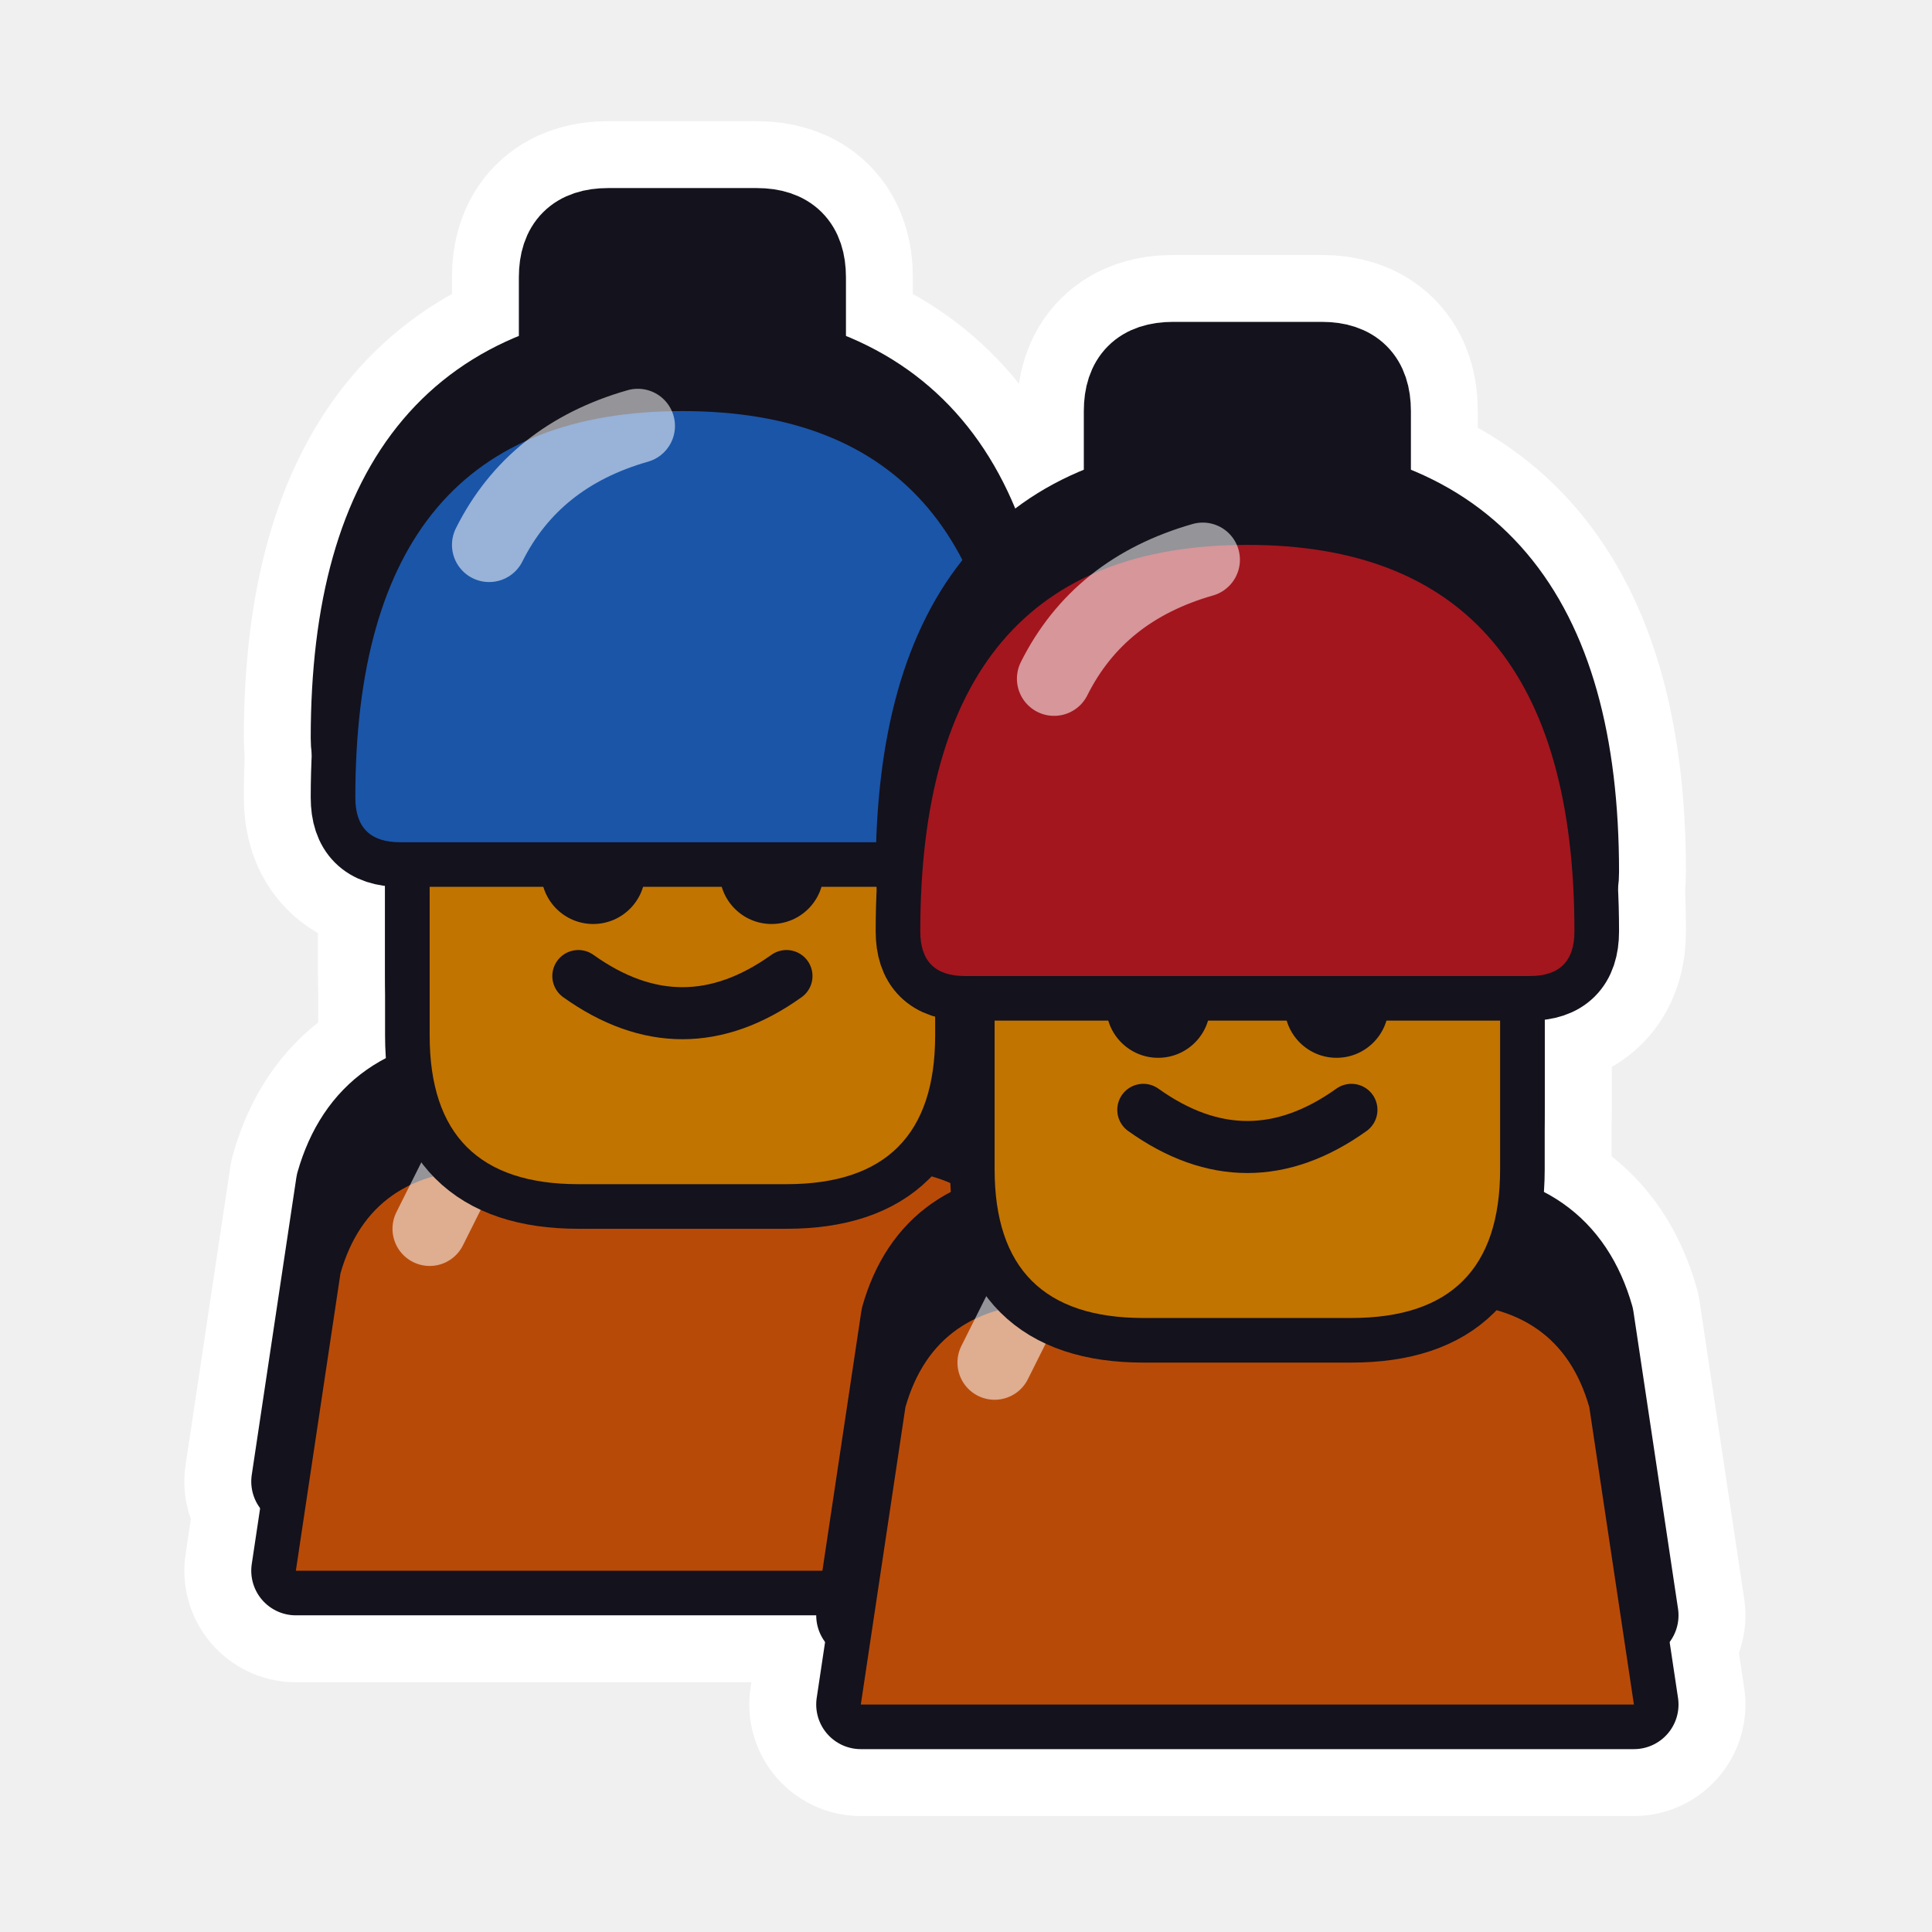
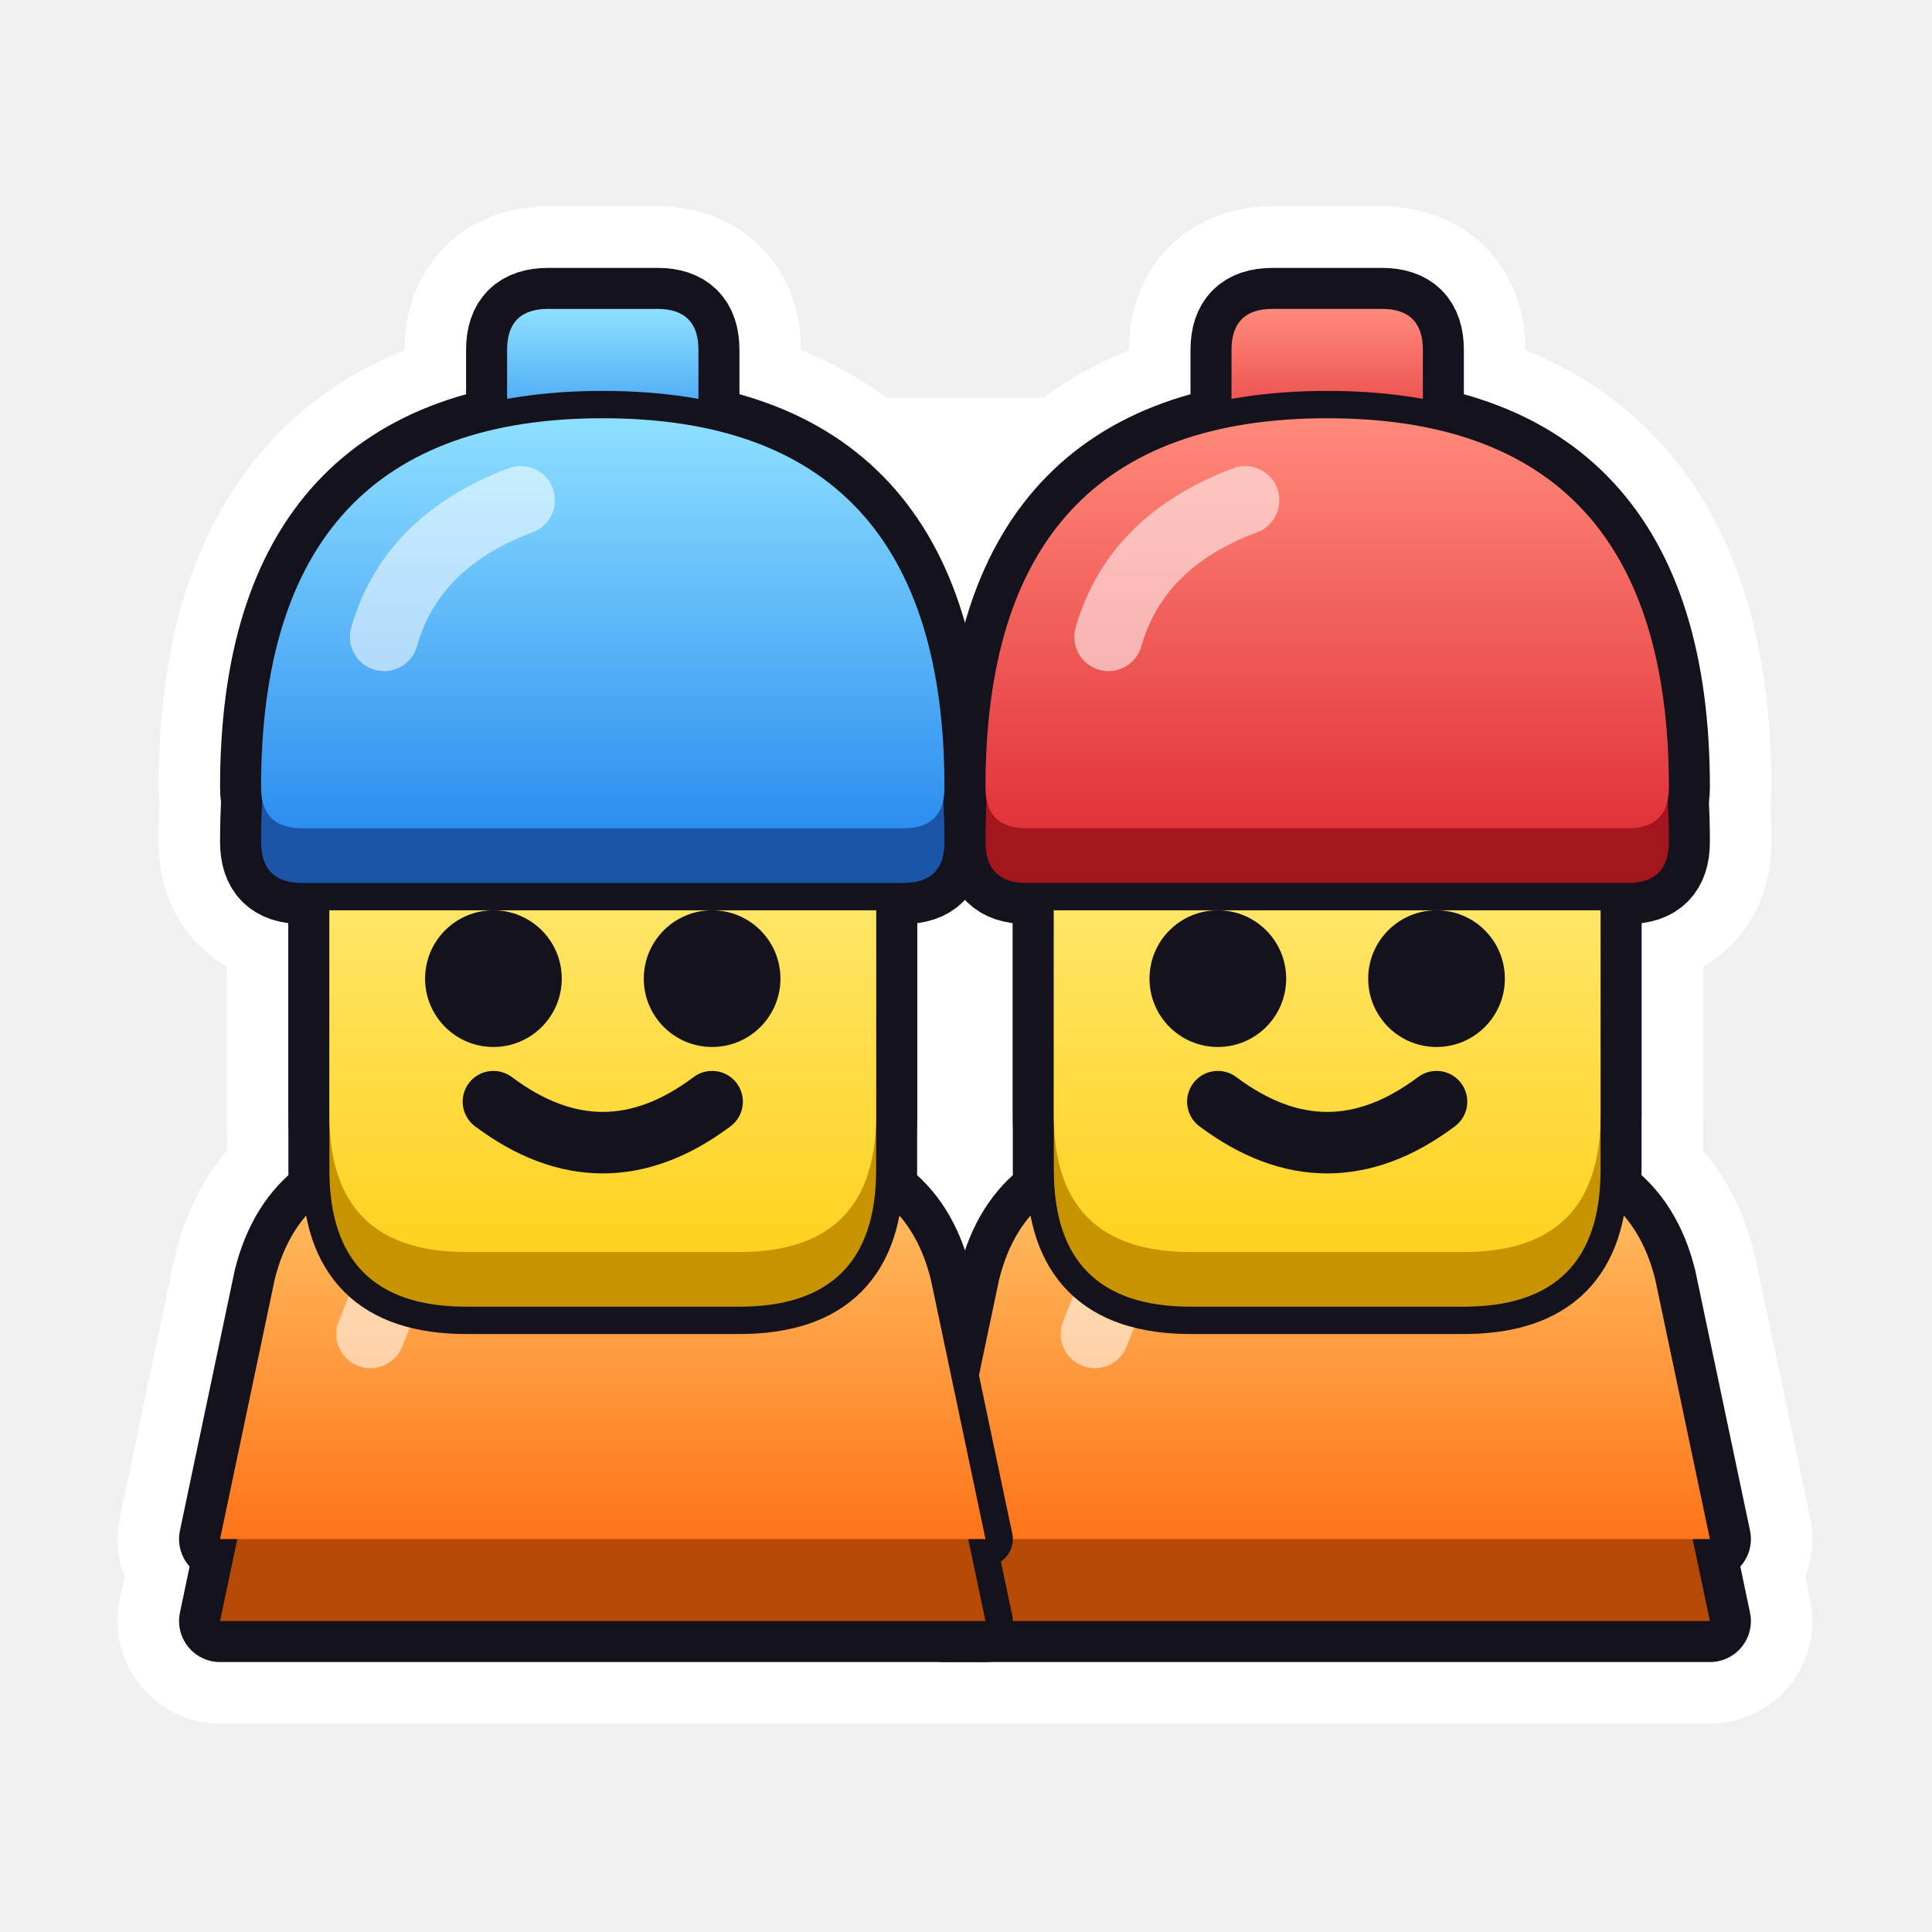
- <svg xmlns="http://www.w3.org/2000/svg" viewBox="-31.8 -29.3 259.9 259.9" width="128" height="128">
-   <defs />
-   <path d="M8.0 170.0 L14.0 130.0 Q18.0 116.0 34.0 116.0 L86.0 116.0 Q102.0 116.0 106.0 130.0 L112.0 170.0 Z" transform="translate(0,0)" fill="#fff" stroke="#fff" stroke-width="30" stroke-linejoin="round" />
-   <path d="M8.0 170.0 L14.0 130.0 Q18.0 116.0 34.0 116.0 L86.0 116.0 Q102.0 116.0 106.0 130.0 L112.0 170.0 Z" transform="translate(0,12)" fill="#fff" stroke="#fff" stroke-width="30" stroke-linejoin="round" />
-   <path d="M46.0 44.0 L74.0 44.0 Q94.0 44.0 94.0 64.0 L94.0 102.0 Q94.0 122.0 74.0 122.0 L46.0 122.0 Q26.0 122.0 26.0 102.0 L26.0 64.0 Q26.0 44.0 46.0 44.0 Z" transform="translate(0,0)" fill="#fff" stroke="#fff" stroke-width="30" stroke-linejoin="round" />
-   <path d="M46.0 44.0 L74.0 44.0 Q94.0 44.0 94.0 64.0 L94.0 102.0 Q94.0 122.0 74.0 122.0 L46.0 122.0 Q26.0 122.0 26.0 102.0 L26.0 64.0 Q26.0 44.0 46.0 44.0 Z" transform="translate(0,8)" fill="#fff" stroke="#fff" stroke-width="30" stroke-linejoin="round" />
-   <path d="M50.0 2.0 L70.0 2.0 Q76.0 2.0 76.0 8.0 L76.0 18.0 Q76.0 24.0 70.0 24.0 L50.0 24.0 Q44.0 24.0 44.0 18.0 L44.0 8.0 Q44.0 2.0 50.0 2.0 Z" transform="translate(0,0)" fill="#fff" stroke="#fff" stroke-width="30" stroke-linejoin="round" />
-   <path d="M16.0 70.0 Q16.0 18.0 60.0 18.0 Q104.0 18.0 104.0 70.0 Q104.0 76.0 98.0 76.0 L22.0 76.0 Q16.0 76.0 16.0 70.0 Z" transform="translate(0,0)" fill="#fff" stroke="#fff" stroke-width="30" stroke-linejoin="round" />
-   <path d="M16.0 70.0 Q16.0 18.0 60.0 18.0 Q104.0 18.0 104.0 70.0 Q104.0 76.0 98.0 76.0 L22.0 76.0 Q16.0 76.0 16.0 70.0 Z" transform="translate(0,8)" fill="#fff" stroke="#fff" stroke-width="30" stroke-linejoin="round" />
-   <path d="M84.0 188.0 L90.0 148.0 Q94.0 134.0 110.0 134.0 L162.0 134.0 Q178.0 134.0 182.0 148.0 L188.0 188.0 Z" transform="translate(0,0)" fill="#fff" stroke="#fff" stroke-width="30" stroke-linejoin="round" />
-   <path d="M84.0 188.0 L90.0 148.0 Q94.0 134.0 110.0 134.0 L162.0 134.0 Q178.0 134.0 182.0 148.0 L188.0 188.0 Z" transform="translate(0,12)" fill="#fff" stroke="#fff" stroke-width="30" stroke-linejoin="round" />
-   <path d="M122.0 62.0 L150.0 62.0 Q170.0 62.0 170.0 82.0 L170.0 120.0 Q170.0 140.0 150.0 140.0 L122.0 140.0 Q102.0 140.0 102.0 120.0 L102.0 82.0 Q102.0 62.0 122.0 62.0 Z" transform="translate(0,0)" fill="#fff" stroke="#fff" stroke-width="30" stroke-linejoin="round" />
-   <path d="M122.0 62.0 L150.0 62.0 Q170.0 62.0 170.0 82.0 L170.0 120.0 Q170.0 140.0 150.0 140.0 L122.0 140.0 Q102.0 140.0 102.0 120.0 L102.0 82.0 Q102.0 62.0 122.0 62.0 Z" transform="translate(0,8)" fill="#fff" stroke="#fff" stroke-width="30" stroke-linejoin="round" />
-   <path d="M126.0 20.0 L146.0 20.0 Q152.0 20.0 152.0 26.0 L152.0 36.0 Q152.0 42.0 146.0 42.0 L126.0 42.0 Q120.0 42.0 120.0 36.0 L120.0 26.0 Q120.0 20.0 126.0 20.0 Z" transform="translate(0,0)" fill="#fff" stroke="#fff" stroke-width="30" stroke-linejoin="round" />
-   <path d="M92.0 88.0 Q92.0 36.0 136.0 36.0 Q180.0 36.0 180.0 88.0 Q180.0 94.0 174.0 94.0 L98.0 94.0 Q92.0 94.0 92.0 88.0 Z" transform="translate(0,0)" fill="#fff" stroke="#fff" stroke-width="30" stroke-linejoin="round" />
-   <path d="M92.0 88.0 Q92.0 36.0 136.0 36.0 Q180.0 36.0 180.0 88.0 Q180.0 94.0 174.0 94.0 L98.0 94.0 Q92.0 94.0 92.0 88.0 Z" transform="translate(0,8)" fill="#fff" stroke="#fff" stroke-width="30" stroke-linejoin="round" />
-   <path d="M8.0 170.0 L14.0 130.0 Q18.0 116.0 34.0 116.0 L86.0 116.0 Q102.0 116.0 106.0 130.0 L112.0 170.0 Z" transform="translate(0,12)" fill="#14121C" stroke="#14121C" stroke-width="12" stroke-linejoin="round" />
-   <path d="M8.0 170.0 L14.0 130.0 Q18.0 116.0 34.0 116.0 L86.0 116.0 Q102.0 116.0 106.0 130.0 L112.0 170.0 Z" transform="translate(0,0)" fill="#14121C" stroke="#14121C" stroke-width="12" stroke-linejoin="round" />
-   <path d="M8.0 170.0 L14.0 130.0 Q18.0 116.0 34.0 116.0 L86.0 116.0 Q102.0 116.0 106.0 130.0 L112.0 170.0 Z" transform="translate(0,12)" fill="#B84A08" />
-   <path d="M8.0 170.0 L14.0 130.0 Q18.0 116.0 34.0 116.0 L86.0 116.0 Q102.0 116.0 106.0 130.0 L112.0 170.0 Z" transform="translate(0,0)" fill="url(#g0)" />
-   <path d="M26.0 136.0 L30.0 128.0" fill="none" stroke="#fff" stroke-opacity="0.55" stroke-width="10" stroke-linecap="round" stroke-linejoin="round" />
-   <path d="M46.0 44.0 L74.0 44.0 Q94.0 44.0 94.0 64.0 L94.0 102.0 Q94.0 122.0 74.0 122.0 L46.0 122.0 Q26.0 122.0 26.0 102.0 L26.0 64.0 Q26.0 44.0 46.0 44.0 Z" transform="translate(0,8)" fill="#14121C" stroke="#14121C" stroke-width="12" stroke-linejoin="round" />
-   <path d="M46.0 44.0 L74.0 44.0 Q94.0 44.0 94.0 64.0 L94.0 102.0 Q94.0 122.0 74.0 122.0 L46.0 122.0 Q26.0 122.0 26.0 102.0 L26.0 64.0 Q26.0 44.0 46.0 44.0 Z" transform="translate(0,0)" fill="#14121C" stroke="#14121C" stroke-width="12" stroke-linejoin="round" />
-   <path d="M46.0 44.0 L74.0 44.0 Q94.0 44.0 94.0 64.0 L94.0 102.0 Q94.0 122.0 74.0 122.0 L46.0 122.0 Q26.0 122.0 26.0 102.0 L26.0 64.0 Q26.0 44.0 46.0 44.0 Z" transform="translate(0,8)" fill="#C27400" />
-   <path d="M46.0 44.0 L74.0 44.0 Q94.0 44.0 94.0 64.0 L94.0 102.0 Q94.0 122.0 74.0 122.0 L46.0 122.0 Q26.0 122.0 26.0 102.0 L26.0 64.0 Q26.0 44.0 46.0 44.0 Z" transform="translate(0,0)" fill="url(#g1)" />
-   <circle cx="48" cy="88" r="7" fill="#14121C" />
-   <circle cx="72" cy="88" r="7" fill="#14121C" />
-   <path d="M46.0 102.0 Q60.0 112.0 74.0 102.0" fill="none" stroke="#14121C" stroke-width="7" stroke-linecap="round" stroke-linejoin="round" />
-   <path d="M50.0 2.0 L70.0 2.0 Q76.0 2.0 76.0 8.0 L76.0 18.0 Q76.0 24.0 70.0 24.0 L50.0 24.0 Q44.0 24.0 44.0 18.0 L44.0 8.0 Q44.0 2.0 50.0 2.0 Z" transform="translate(0,0)" fill="#14121C" stroke="#14121C" stroke-width="12" stroke-linejoin="round" />
-   <path d="M50.0 2.0 L70.0 2.0 Q76.0 2.0 76.0 8.0 L76.0 18.0 Q76.0 24.0 70.0 24.0 L50.0 24.0 Q44.0 24.0 44.0 18.0 L44.0 8.0 Q44.0 2.0 50.0 2.0 Z" transform="translate(0,0)" fill="url(#g2)" />
-   <path d="M16.0 70.0 Q16.0 18.0 60.0 18.0 Q104.0 18.0 104.0 70.0 Q104.0 76.0 98.0 76.0 L22.0 76.0 Q16.0 76.0 16.0 70.0 Z" transform="translate(0,8)" fill="#14121C" stroke="#14121C" stroke-width="12" stroke-linejoin="round" />
-   <path d="M16.0 70.0 Q16.0 18.0 60.0 18.0 Q104.0 18.0 104.0 70.0 Q104.0 76.0 98.0 76.0 L22.0 76.0 Q16.0 76.0 16.0 70.0 Z" transform="translate(0,0)" fill="#14121C" stroke="#14121C" stroke-width="12" stroke-linejoin="round" />
-   <path d="M16.0 70.0 Q16.0 18.0 60.0 18.0 Q104.0 18.0 104.0 70.0 Q104.0 76.0 98.0 76.0 L22.0 76.0 Q16.0 76.0 16.0 70.0 Z" transform="translate(0,8)" fill="#1A55A8" />
-   <path d="M16.0 70.0 Q16.0 18.0 60.0 18.0 Q104.0 18.0 104.0 70.0 Q104.0 76.0 98.0 76.0 L22.0 76.0 Q16.0 76.0 16.0 70.0 Z" transform="translate(0,0)" fill="url(#g3)" />
-   <path d="M34.0 44.0 Q40.0 32.0 54.0 28.0" fill="none" stroke="#fff" stroke-opacity="0.55" stroke-width="10" stroke-linecap="round" stroke-linejoin="round" />
-   <path d="M84.0 188.0 L90.0 148.0 Q94.0 134.0 110.0 134.0 L162.0 134.0 Q178.0 134.0 182.0 148.0 L188.0 188.0 Z" transform="translate(0,12)" fill="#14121C" stroke="#14121C" stroke-width="12" stroke-linejoin="round" />
-   <path d="M84.0 188.0 L90.0 148.0 Q94.0 134.0 110.0 134.0 L162.0 134.0 Q178.0 134.0 182.0 148.0 L188.0 188.0 Z" transform="translate(0,0)" fill="#14121C" stroke="#14121C" stroke-width="12" stroke-linejoin="round" />
-   <path d="M84.0 188.0 L90.0 148.0 Q94.0 134.0 110.0 134.0 L162.0 134.0 Q178.0 134.0 182.0 148.0 L188.0 188.0 Z" transform="translate(0,12)" fill="#B84A08" />
-   <path d="M84.0 188.0 L90.0 148.0 Q94.0 134.0 110.0 134.0 L162.0 134.0 Q178.0 134.0 182.0 148.0 L188.0 188.0 Z" transform="translate(0,0)" fill="url(#g4)" />
-   <path d="M102.0 154.0 L106.0 146.0" fill="none" stroke="#fff" stroke-opacity="0.55" stroke-width="10" stroke-linecap="round" stroke-linejoin="round" />
-   <path d="M122.0 62.0 L150.0 62.0 Q170.0 62.0 170.0 82.0 L170.0 120.0 Q170.0 140.0 150.0 140.0 L122.0 140.0 Q102.0 140.0 102.0 120.0 L102.0 82.0 Q102.0 62.0 122.0 62.0 Z" transform="translate(0,8)" fill="#14121C" stroke="#14121C" stroke-width="12" stroke-linejoin="round" />
-   <path d="M122.0 62.0 L150.0 62.0 Q170.0 62.0 170.0 82.0 L170.0 120.0 Q170.0 140.0 150.0 140.0 L122.0 140.0 Q102.0 140.0 102.0 120.0 L102.0 82.0 Q102.0 62.0 122.0 62.0 Z" transform="translate(0,0)" fill="#14121C" stroke="#14121C" stroke-width="12" stroke-linejoin="round" />
-   <path d="M122.0 62.0 L150.0 62.0 Q170.0 62.0 170.0 82.0 L170.0 120.0 Q170.0 140.0 150.0 140.0 L122.0 140.0 Q102.0 140.0 102.0 120.0 L102.0 82.0 Q102.0 62.0 122.0 62.0 Z" transform="translate(0,8)" fill="#C27400" />
-   <path d="M122.0 62.0 L150.0 62.0 Q170.0 62.0 170.0 82.0 L170.0 120.0 Q170.0 140.0 150.0 140.0 L122.0 140.0 Q102.0 140.0 102.0 120.0 L102.0 82.0 Q102.0 62.0 122.0 62.0 Z" transform="translate(0,0)" fill="url(#g5)" />
-   <circle cx="124" cy="106" r="7" fill="#14121C" />
-   <circle cx="148" cy="106" r="7" fill="#14121C" />
-   <path d="M122.0 120.0 Q136.0 130.0 150.0 120.0" fill="none" stroke="#14121C" stroke-width="7" stroke-linecap="round" stroke-linejoin="round" />
-   <path d="M126.0 20.0 L146.0 20.0 Q152.0 20.0 152.0 26.0 L152.0 36.0 Q152.0 42.0 146.0 42.0 L126.0 42.0 Q120.0 42.0 120.0 36.0 L120.0 26.0 Q120.0 20.0 126.0 20.0 Z" transform="translate(0,0)" fill="#14121C" stroke="#14121C" stroke-width="12" stroke-linejoin="round" />
-   <path d="M126.0 20.0 L146.0 20.0 Q152.0 20.0 152.0 26.0 L152.0 36.0 Q152.0 42.0 146.0 42.0 L126.0 42.0 Q120.0 42.0 120.0 36.0 L120.0 26.0 Q120.0 20.0 126.0 20.0 Z" transform="translate(0,0)" fill="url(#g6)" />
-   <path d="M92.0 88.0 Q92.0 36.0 136.0 36.0 Q180.0 36.0 180.0 88.0 Q180.0 94.0 174.0 94.0 L98.0 94.0 Q92.0 94.0 92.0 88.0 Z" transform="translate(0,8)" fill="#14121C" stroke="#14121C" stroke-width="12" stroke-linejoin="round" />
-   <path d="M92.0 88.0 Q92.0 36.0 136.0 36.0 Q180.0 36.0 180.0 88.0 Q180.0 94.0 174.0 94.0 L98.0 94.0 Q92.0 94.0 92.0 88.0 Z" transform="translate(0,0)" fill="#14121C" stroke="#14121C" stroke-width="12" stroke-linejoin="round" />
-   <path d="M92.0 88.0 Q92.0 36.0 136.0 36.0 Q180.0 36.0 180.0 88.0 Q180.0 94.0 174.0 94.0 L98.0 94.0 Q92.0 94.0 92.0 88.0 Z" transform="translate(0,8)" fill="#A3161E" />
-   <path d="M92.0 88.0 Q92.0 36.0 136.0 36.0 Q180.0 36.0 180.0 88.0 Q180.0 94.0 174.0 94.0 L98.0 94.0 Q92.0 94.0 92.0 88.0 Z" transform="translate(0,0)" fill="url(#g7)" />
-   <path d="M110.0 62.0 Q116.0 50.0 130.0 46.0" fill="none" stroke="#fff" stroke-opacity="0.55" stroke-width="10" stroke-linecap="round" stroke-linejoin="round" />
+ <svg xmlns="http://www.w3.org/2000/svg" viewBox="-28.2 -33.2 282.7 282.7" width="128" height="128">
+   <defs>
+     <linearGradient id="g0" x1="0" y1="0" x2="0" y2="1">
+       <stop offset="0" stop-color="#FFC266" />
+       <stop offset="1" stop-color="#FF7419" />
+     </linearGradient>
+     <linearGradient id="g1" x1="0" y1="0" x2="0" y2="1">
+       <stop offset="0" stop-color="#FFF39A" />
+       <stop offset="1" stop-color="#FFD21F" />
+     </linearGradient>
+     <linearGradient id="g2" x1="0" y1="0" x2="0" y2="1">
+       <stop offset="0" stop-color="#FF8A7A" />
+       <stop offset="1" stop-color="#E2333A" />
+     </linearGradient>
+     <linearGradient id="g3" x1="0" y1="0" x2="0" y2="1">
+       <stop offset="0" stop-color="#FF8A7A" />
+       <stop offset="1" stop-color="#E2333A" />
+     </linearGradient>
+     <linearGradient id="g4" x1="0" y1="0" x2="0" y2="1">
+       <stop offset="0" stop-color="#FFC266" />
+       <stop offset="1" stop-color="#FF7419" />
+     </linearGradient>
+     <linearGradient id="g5" x1="0" y1="0" x2="0" y2="1">
+       <stop offset="0" stop-color="#FFF39A" />
+       <stop offset="1" stop-color="#FFD21F" />
+     </linearGradient>
+     <linearGradient id="g6" x1="0" y1="0" x2="0" y2="1">
+       <stop offset="0" stop-color="#8EE0FF" />
+       <stop offset="1" stop-color="#2C8EF0" />
+     </linearGradient>
+     <linearGradient id="g7" x1="0" y1="0" x2="0" y2="1">
+       <stop offset="0" stop-color="#8EE0FF" />
+       <stop offset="1" stop-color="#2C8EF0" />
+     </linearGradient>
+   </defs>
+   <path d="M90,40 L140,40 Q150,40 150,50 L150,150 Q150,160 140,160 L90,160 Q80,160 80,150 L80,50 Q80,40 90,40 Z" transform="translate(0,0)" fill="#fff" stroke="#fff" stroke-width="30" stroke-linejoin="round" />
+   <path d="M110.0 192.0 L118.0 154.0 Q122.0 138.0 140.0 138.0 L192.0 138.0 Q210.0 138.0 214.0 154.0 L222.0 192.0 Z" transform="translate(0,0)" fill="#fff" stroke="#fff" stroke-width="30" stroke-linejoin="round" />
+   <path d="M110.0 192.0 L118.0 154.0 Q122.0 138.0 140.0 138.0 L192.0 138.0 Q210.0 138.0 214.0 154.0 L222.0 192.0 Z" transform="translate(0,12)" fill="#fff" stroke="#fff" stroke-width="30" stroke-linejoin="round" />
+   <path d="M146.0 64.0 L186.0 64.0 Q206.0 64.0 206.0 84.0 L206.0 130.0 Q206.0 150.0 186.0 150.0 L146.0 150.0 Q126.0 150.0 126.0 130.0 L126.0 84.0 Q126.0 64.0 146.0 64.0 Z" transform="translate(0,0)" fill="#fff" stroke="#fff" stroke-width="30" stroke-linejoin="round" />
+   <path d="M146.0 64.0 L186.0 64.0 Q206.0 64.0 206.0 84.0 L206.0 130.0 Q206.0 150.0 186.0 150.0 L146.0 150.0 Q126.0 150.0 126.0 130.0 L126.0 84.0 Q126.0 64.0 146.0 64.0 Z" transform="translate(0,8)" fill="#fff" stroke="#fff" stroke-width="30" stroke-linejoin="round" />
+   <path d="M158.0 12.0 L174.0 12.0 Q180.0 12.0 180.0 18.0 L180.0 28.0 Q180.0 34.0 174.0 34.0 L158.0 34.0 Q152.0 34.0 152.0 28.0 L152.0 18.0 Q152.0 12.0 158.0 12.0 Z" transform="translate(0,0)" fill="#fff" stroke="#fff" stroke-width="30" stroke-linejoin="round" />
+   <path d="M116.0 82.0 Q116.0 28.0 166.0 28.0 Q216.0 28.0 216.0 82.0 Q216.0 88.0 210.0 88.0 L122.0 88.0 Q116.0 88.0 116.0 82.0 Z" transform="translate(0,0)" fill="#fff" stroke="#fff" stroke-width="30" stroke-linejoin="round" />
+   <path d="M116.0 82.0 Q116.0 28.0 166.0 28.0 Q216.0 28.0 216.0 82.0 Q216.0 88.0 210.0 88.0 L122.0 88.0 Q116.0 88.0 116.0 82.0 Z" transform="translate(0,8)" fill="#fff" stroke="#fff" stroke-width="30" stroke-linejoin="round" />
+   <path d="M4.0 192.0 L12.0 154.0 Q16.0 138.0 34.0 138.0 L86.0 138.0 Q104.0 138.0 108.0 154.0 L116.0 192.0 Z" transform="translate(0,0)" fill="#fff" stroke="#fff" stroke-width="30" stroke-linejoin="round" />
+   <path d="M4.0 192.0 L12.0 154.0 Q16.0 138.0 34.0 138.0 L86.0 138.0 Q104.0 138.0 108.0 154.0 L116.0 192.0 Z" transform="translate(0,12)" fill="#fff" stroke="#fff" stroke-width="30" stroke-linejoin="round" />
+   <path d="M40.0 64.0 L80.0 64.0 Q100.0 64.0 100.0 84.0 L100.0 130.0 Q100.0 150.0 80.0 150.0 L40.0 150.0 Q20.0 150.0 20.0 130.0 L20.0 84.0 Q20.0 64.0 40.0 64.0 Z" transform="translate(0,0)" fill="#fff" stroke="#fff" stroke-width="30" stroke-linejoin="round" />
+   <path d="M40.0 64.0 L80.0 64.0 Q100.0 64.0 100.0 84.0 L100.0 130.0 Q100.0 150.0 80.0 150.0 L40.0 150.0 Q20.0 150.0 20.0 130.0 L20.0 84.0 Q20.0 64.0 40.0 64.0 Z" transform="translate(0,8)" fill="#fff" stroke="#fff" stroke-width="30" stroke-linejoin="round" />
+   <path d="M52.0 12.0 L68.0 12.0 Q74.0 12.0 74.0 18.0 L74.0 28.0 Q74.0 34.0 68.0 34.0 L52.0 34.0 Q46.0 34.0 46.0 28.0 L46.0 18.0 Q46.0 12.0 52.0 12.0 Z" transform="translate(0,0)" fill="#fff" stroke="#fff" stroke-width="30" stroke-linejoin="round" />
+   <path d="M10.0 82.0 Q10.0 28.0 60.0 28.0 Q110.0 28.0 110.0 82.0 Q110.0 88.0 104.0 88.0 L16.0 88.0 Q10.0 88.0 10.0 82.0 Z" transform="translate(0,0)" fill="#fff" stroke="#fff" stroke-width="30" stroke-linejoin="round" />
+   <path d="M10.0 82.0 Q10.0 28.0 60.0 28.0 Q110.0 28.0 110.0 82.0 Q110.0 88.0 104.0 88.0 L16.0 88.0 Q10.0 88.0 10.0 82.0 Z" transform="translate(0,8)" fill="#fff" stroke="#fff" stroke-width="30" stroke-linejoin="round" />
+   <path d="M110.0 192.0 L118.0 154.0 Q122.0 138.0 140.0 138.0 L192.0 138.0 Q210.0 138.0 214.0 154.0 L222.0 192.0 Z" transform="translate(0,12)" fill="#14121C" stroke="#14121C" stroke-width="12" stroke-linejoin="round" />
+   <path d="M110.0 192.0 L118.0 154.0 Q122.0 138.0 140.0 138.0 L192.0 138.0 Q210.0 138.0 214.0 154.0 L222.0 192.0 Z" transform="translate(0,0)" fill="#14121C" stroke="#14121C" stroke-width="12" stroke-linejoin="round" />
+   <path d="M146.0 64.0 L186.0 64.0 Q206.0 64.0 206.0 84.0 L206.0 130.0 Q206.0 150.0 186.0 150.0 L146.0 150.0 Q126.0 150.0 126.0 130.0 L126.0 84.0 Q126.0 64.0 146.0 64.0 Z" transform="translate(0,8)" fill="#14121C" stroke="#14121C" stroke-width="12" stroke-linejoin="round" />
+   <path d="M146.0 64.0 L186.0 64.0 Q206.0 64.0 206.0 84.0 L206.0 130.0 Q206.0 150.0 186.0 150.0 L146.0 150.0 Q126.0 150.0 126.0 130.0 L126.0 84.0 Q126.0 64.0 146.0 64.0 Z" transform="translate(0,0)" fill="#14121C" stroke="#14121C" stroke-width="12" stroke-linejoin="round" />
+   <path d="M158.0 12.0 L174.0 12.0 Q180.0 12.0 180.0 18.0 L180.0 28.0 Q180.0 34.0 174.0 34.0 L158.0 34.0 Q152.0 34.0 152.0 28.0 L152.0 18.0 Q152.0 12.0 158.0 12.0 Z" transform="translate(0,0)" fill="#14121C" stroke="#14121C" stroke-width="12" stroke-linejoin="round" />
+   <path d="M116.0 82.0 Q116.0 28.0 166.0 28.0 Q216.0 28.0 216.0 82.0 Q216.0 88.0 210.0 88.0 L122.0 88.0 Q116.0 88.0 116.0 82.0 Z" transform="translate(0,8)" fill="#14121C" stroke="#14121C" stroke-width="12" stroke-linejoin="round" />
+   <path d="M116.0 82.0 Q116.0 28.0 166.0 28.0 Q216.0 28.0 216.0 82.0 Q216.0 88.0 210.0 88.0 L122.0 88.0 Q116.0 88.0 116.0 82.0 Z" transform="translate(0,0)" fill="#14121C" stroke="#14121C" stroke-width="12" stroke-linejoin="round" />
+   <path d="M4.0 192.0 L12.0 154.0 Q16.0 138.0 34.0 138.0 L86.0 138.0 Q104.0 138.0 108.0 154.0 L116.0 192.0 Z" transform="translate(0,12)" fill="#14121C" stroke="#14121C" stroke-width="12" stroke-linejoin="round" />
+   <path d="M4.0 192.0 L12.0 154.0 Q16.0 138.0 34.0 138.0 L86.0 138.0 Q104.0 138.0 108.0 154.0 L116.0 192.0 Z" transform="translate(0,0)" fill="#14121C" stroke="#14121C" stroke-width="12" stroke-linejoin="round" />
+   <path d="M40.0 64.0 L80.0 64.0 Q100.0 64.0 100.0 84.0 L100.0 130.0 Q100.0 150.0 80.0 150.0 L40.0 150.0 Q20.0 150.0 20.0 130.0 L20.0 84.0 Q20.0 64.0 40.0 64.0 Z" transform="translate(0,8)" fill="#14121C" stroke="#14121C" stroke-width="12" stroke-linejoin="round" />
+   <path d="M40.0 64.0 L80.0 64.0 Q100.0 64.0 100.0 84.0 L100.0 130.0 Q100.0 150.0 80.0 150.0 L40.0 150.0 Q20.0 150.0 20.0 130.0 L20.0 84.0 Q20.0 64.0 40.0 64.0 Z" transform="translate(0,0)" fill="#14121C" stroke="#14121C" stroke-width="12" stroke-linejoin="round" />
+   <path d="M52.0 12.0 L68.0 12.0 Q74.0 12.0 74.0 18.0 L74.0 28.0 Q74.0 34.0 68.0 34.0 L52.0 34.0 Q46.0 34.0 46.0 28.0 L46.0 18.0 Q46.0 12.0 52.0 12.0 Z" transform="translate(0,0)" fill="#14121C" stroke="#14121C" stroke-width="12" stroke-linejoin="round" />
+   <path d="M10.0 82.0 Q10.0 28.0 60.0 28.0 Q110.0 28.0 110.0 82.0 Q110.0 88.0 104.0 88.0 L16.0 88.0 Q10.0 88.0 10.0 82.0 Z" transform="translate(0,8)" fill="#14121C" stroke="#14121C" stroke-width="12" stroke-linejoin="round" />
+   <path d="M10.0 82.0 Q10.0 28.0 60.0 28.0 Q110.0 28.0 110.0 82.0 Q110.0 88.0 104.0 88.0 L16.0 88.0 Q10.0 88.0 10.0 82.0 Z" transform="translate(0,0)" fill="#14121C" stroke="#14121C" stroke-width="12" stroke-linejoin="round" />
+   <path d="M110.0 192.0 L118.0 154.0 Q122.0 138.0 140.0 138.0 L192.0 138.0 Q210.0 138.0 214.0 154.0 L222.0 192.0 Z" transform="translate(0,12)" fill="#14121C" stroke="#14121C" stroke-width="8" stroke-linejoin="round" />
+   <path d="M110.0 192.0 L118.0 154.0 Q122.0 138.0 140.0 138.0 L192.0 138.0 Q210.0 138.0 214.0 154.0 L222.0 192.0 Z" transform="translate(0,0)" fill="#14121C" stroke="#14121C" stroke-width="8" stroke-linejoin="round" />
+   <path d="M110.0 192.0 L118.0 154.0 Q122.0 138.0 140.0 138.0 L192.0 138.0 Q210.0 138.0 214.0 154.0 L222.0 192.0 Z" transform="translate(0,12)" fill="#B84A08" />
+   <path d="M110.0 192.0 L118.0 154.0 Q122.0 138.0 140.0 138.0 L192.0 138.0 Q210.0 138.0 214.0 154.0 L222.0 192.0 Z" transform="translate(0,0)" fill="url(#g0)" />
+   <path d="M132.0 162.0 L136.0 152.0" fill="none" stroke="#fff" stroke-opacity="0.55" stroke-width="10" stroke-linecap="round" stroke-linejoin="round" />
+   <path d="M146.0 64.0 L186.0 64.0 Q206.0 64.0 206.0 84.0 L206.0 130.0 Q206.0 150.0 186.0 150.0 L146.0 150.0 Q126.0 150.0 126.0 130.0 L126.0 84.0 Q126.0 64.0 146.0 64.0 Z" transform="translate(0,8)" fill="#14121C" stroke="#14121C" stroke-width="8" stroke-linejoin="round" />
+   <path d="M146.0 64.0 L186.0 64.0 Q206.0 64.0 206.0 84.0 L206.0 130.0 Q206.0 150.0 186.0 150.0 L146.0 150.0 Q126.0 150.0 126.0 130.0 L126.0 84.0 Q126.0 64.0 146.0 64.0 Z" transform="translate(0,0)" fill="#14121C" stroke="#14121C" stroke-width="8" stroke-linejoin="round" />
+   <path d="M146.0 64.0 L186.0 64.0 Q206.0 64.0 206.0 84.0 L206.0 130.0 Q206.0 150.0 186.0 150.0 L146.0 150.0 Q126.0 150.0 126.0 130.0 L126.0 84.0 Q126.0 64.0 146.0 64.0 Z" transform="translate(0,8)" fill="#C79400" />
+   <path d="M146.0 64.0 L186.0 64.0 Q206.0 64.0 206.0 84.0 L206.0 130.0 Q206.0 150.0 186.0 150.0 L146.0 150.0 Q126.0 150.0 126.0 130.0 L126.0 84.0 Q126.0 64.0 146.0 64.0 Z" transform="translate(0,0)" fill="url(#g1)" />
+   <circle cx="150" cy="110" r="10" fill="#14121C" />
+   <circle cx="182" cy="110" r="10" fill="#14121C" />
+   <path d="M150.0 128.0 Q166.0 140.0 182.0 128.0" fill="none" stroke="#14121C" stroke-width="9" stroke-linecap="round" stroke-linejoin="round" />
+   <path d="M158.0 12.0 L174.0 12.0 Q180.0 12.0 180.0 18.0 L180.0 28.0 Q180.0 34.0 174.0 34.0 L158.0 34.0 Q152.0 34.0 152.0 28.0 L152.0 18.0 Q152.0 12.0 158.0 12.0 Z" transform="translate(0,0)" fill="#14121C" stroke="#14121C" stroke-width="8" stroke-linejoin="round" />
+   <path d="M158.0 12.0 L174.0 12.0 Q180.0 12.0 180.0 18.0 L180.0 28.0 Q180.0 34.0 174.0 34.0 L158.0 34.0 Q152.0 34.0 152.0 28.0 L152.0 18.0 Q152.0 12.0 158.0 12.0 Z" transform="translate(0,0)" fill="url(#g2)" />
+   <path d="M116.0 82.0 Q116.0 28.0 166.0 28.0 Q216.0 28.0 216.0 82.0 Q216.0 88.0 210.0 88.0 L122.0 88.0 Q116.0 88.0 116.0 82.0 Z" transform="translate(0,8)" fill="#14121C" stroke="#14121C" stroke-width="8" stroke-linejoin="round" />
+   <path d="M116.0 82.0 Q116.0 28.0 166.0 28.0 Q216.0 28.0 216.0 82.0 Q216.0 88.0 210.0 88.0 L122.0 88.0 Q116.0 88.0 116.0 82.0 Z" transform="translate(0,0)" fill="#14121C" stroke="#14121C" stroke-width="8" stroke-linejoin="round" />
+   <path d="M116.0 82.0 Q116.0 28.0 166.0 28.0 Q216.0 28.0 216.0 82.0 Q216.0 88.0 210.0 88.0 L122.0 88.0 Q116.0 88.0 116.0 82.0 Z" transform="translate(0,8)" fill="#A3161E" />
+   <path d="M116.0 82.0 Q116.0 28.0 166.0 28.0 Q216.0 28.0 216.0 82.0 Q216.0 88.0 210.0 88.0 L122.0 88.0 Q116.0 88.0 116.0 82.0 Z" transform="translate(0,0)" fill="url(#g3)" />
+   <path d="M134.0 60.0 Q138.0 46.0 154.0 40.0" fill="none" stroke="#fff" stroke-opacity="0.55" stroke-width="10" stroke-linecap="round" stroke-linejoin="round" />
+   <path d="M4.0 192.0 L12.0 154.0 Q16.0 138.0 34.0 138.0 L86.0 138.0 Q104.0 138.0 108.0 154.0 L116.0 192.0 Z" transform="translate(0,12)" fill="#14121C" stroke="#14121C" stroke-width="8" stroke-linejoin="round" />
+   <path d="M4.0 192.0 L12.0 154.0 Q16.0 138.0 34.0 138.0 L86.0 138.0 Q104.0 138.0 108.0 154.0 L116.0 192.0 Z" transform="translate(0,0)" fill="#14121C" stroke="#14121C" stroke-width="8" stroke-linejoin="round" />
+   <path d="M4.0 192.0 L12.0 154.0 Q16.0 138.0 34.0 138.0 L86.0 138.0 Q104.0 138.0 108.0 154.0 L116.0 192.0 Z" transform="translate(0,12)" fill="#B84A08" />
+   <path d="M4.0 192.0 L12.0 154.0 Q16.0 138.0 34.0 138.0 L86.0 138.0 Q104.0 138.0 108.0 154.0 L116.0 192.0 Z" transform="translate(0,0)" fill="url(#g4)" />
+   <path d="M26.0 162.0 L30.0 152.0" fill="none" stroke="#fff" stroke-opacity="0.55" stroke-width="10" stroke-linecap="round" stroke-linejoin="round" />
+   <path d="M40.0 64.0 L80.0 64.0 Q100.0 64.0 100.0 84.0 L100.0 130.0 Q100.0 150.0 80.0 150.0 L40.0 150.0 Q20.0 150.0 20.0 130.0 L20.0 84.0 Q20.0 64.0 40.0 64.0 Z" transform="translate(0,8)" fill="#14121C" stroke="#14121C" stroke-width="8" stroke-linejoin="round" />
+   <path d="M40.0 64.0 L80.0 64.0 Q100.0 64.0 100.0 84.0 L100.0 130.0 Q100.0 150.0 80.0 150.0 L40.0 150.0 Q20.0 150.0 20.0 130.0 L20.0 84.0 Q20.0 64.0 40.0 64.0 Z" transform="translate(0,0)" fill="#14121C" stroke="#14121C" stroke-width="8" stroke-linejoin="round" />
+   <path d="M40.0 64.0 L80.0 64.0 Q100.0 64.0 100.0 84.0 L100.0 130.0 Q100.0 150.0 80.0 150.0 L40.0 150.0 Q20.0 150.0 20.0 130.0 L20.0 84.0 Q20.0 64.0 40.0 64.0 Z" transform="translate(0,8)" fill="#C79400" />
+   <path d="M40.0 64.0 L80.0 64.0 Q100.0 64.0 100.0 84.0 L100.0 130.0 Q100.0 150.0 80.0 150.0 L40.0 150.0 Q20.0 150.0 20.0 130.0 L20.0 84.0 Q20.0 64.0 40.0 64.0 Z" transform="translate(0,0)" fill="url(#g5)" />
+   <circle cx="44" cy="110" r="10" fill="#14121C" />
+   <circle cx="76" cy="110" r="10" fill="#14121C" />
+   <path d="M44.0 128.0 Q60.0 140.0 76.0 128.0" fill="none" stroke="#14121C" stroke-width="9" stroke-linecap="round" stroke-linejoin="round" />
+   <path d="M52.0 12.0 L68.0 12.0 Q74.0 12.0 74.0 18.0 L74.0 28.0 Q74.0 34.0 68.0 34.0 L52.0 34.0 Q46.0 34.0 46.0 28.0 L46.0 18.0 Q46.0 12.0 52.0 12.0 Z" transform="translate(0,0)" fill="#14121C" stroke="#14121C" stroke-width="8" stroke-linejoin="round" />
+   <path d="M52.0 12.0 L68.0 12.0 Q74.0 12.0 74.0 18.0 L74.0 28.0 Q74.0 34.0 68.0 34.0 L52.0 34.0 Q46.0 34.0 46.0 28.0 L46.0 18.0 Q46.0 12.0 52.0 12.0 Z" transform="translate(0,0)" fill="url(#g6)" />
+   <path d="M10.0 82.0 Q10.0 28.0 60.0 28.0 Q110.0 28.0 110.0 82.0 Q110.0 88.0 104.0 88.0 L16.0 88.0 Q10.0 88.0 10.0 82.0 Z" transform="translate(0,8)" fill="#14121C" stroke="#14121C" stroke-width="8" stroke-linejoin="round" />
+   <path d="M10.0 82.0 Q10.0 28.0 60.0 28.0 Q110.0 28.0 110.0 82.0 Q110.0 88.0 104.0 88.0 L16.0 88.0 Q10.0 88.0 10.0 82.0 Z" transform="translate(0,0)" fill="#14121C" stroke="#14121C" stroke-width="8" stroke-linejoin="round" />
+   <path d="M10.0 82.0 Q10.0 28.0 60.0 28.0 Q110.0 28.0 110.0 82.0 Q110.0 88.0 104.0 88.0 L16.0 88.0 Q10.0 88.0 10.0 82.0 Z" transform="translate(0,8)" fill="#1A55A8" />
+   <path d="M10.0 82.0 Q10.0 28.0 60.0 28.0 Q110.0 28.0 110.0 82.0 Q110.0 88.0 104.0 88.0 L16.0 88.0 Q10.0 88.0 10.0 82.0 Z" transform="translate(0,0)" fill="url(#g7)" />
+   <path d="M28.0 60.0 Q32.0 46.0 48.0 40.0" fill="none" stroke="#fff" stroke-opacity="0.55" stroke-width="10" stroke-linecap="round" stroke-linejoin="round" />
</svg>
